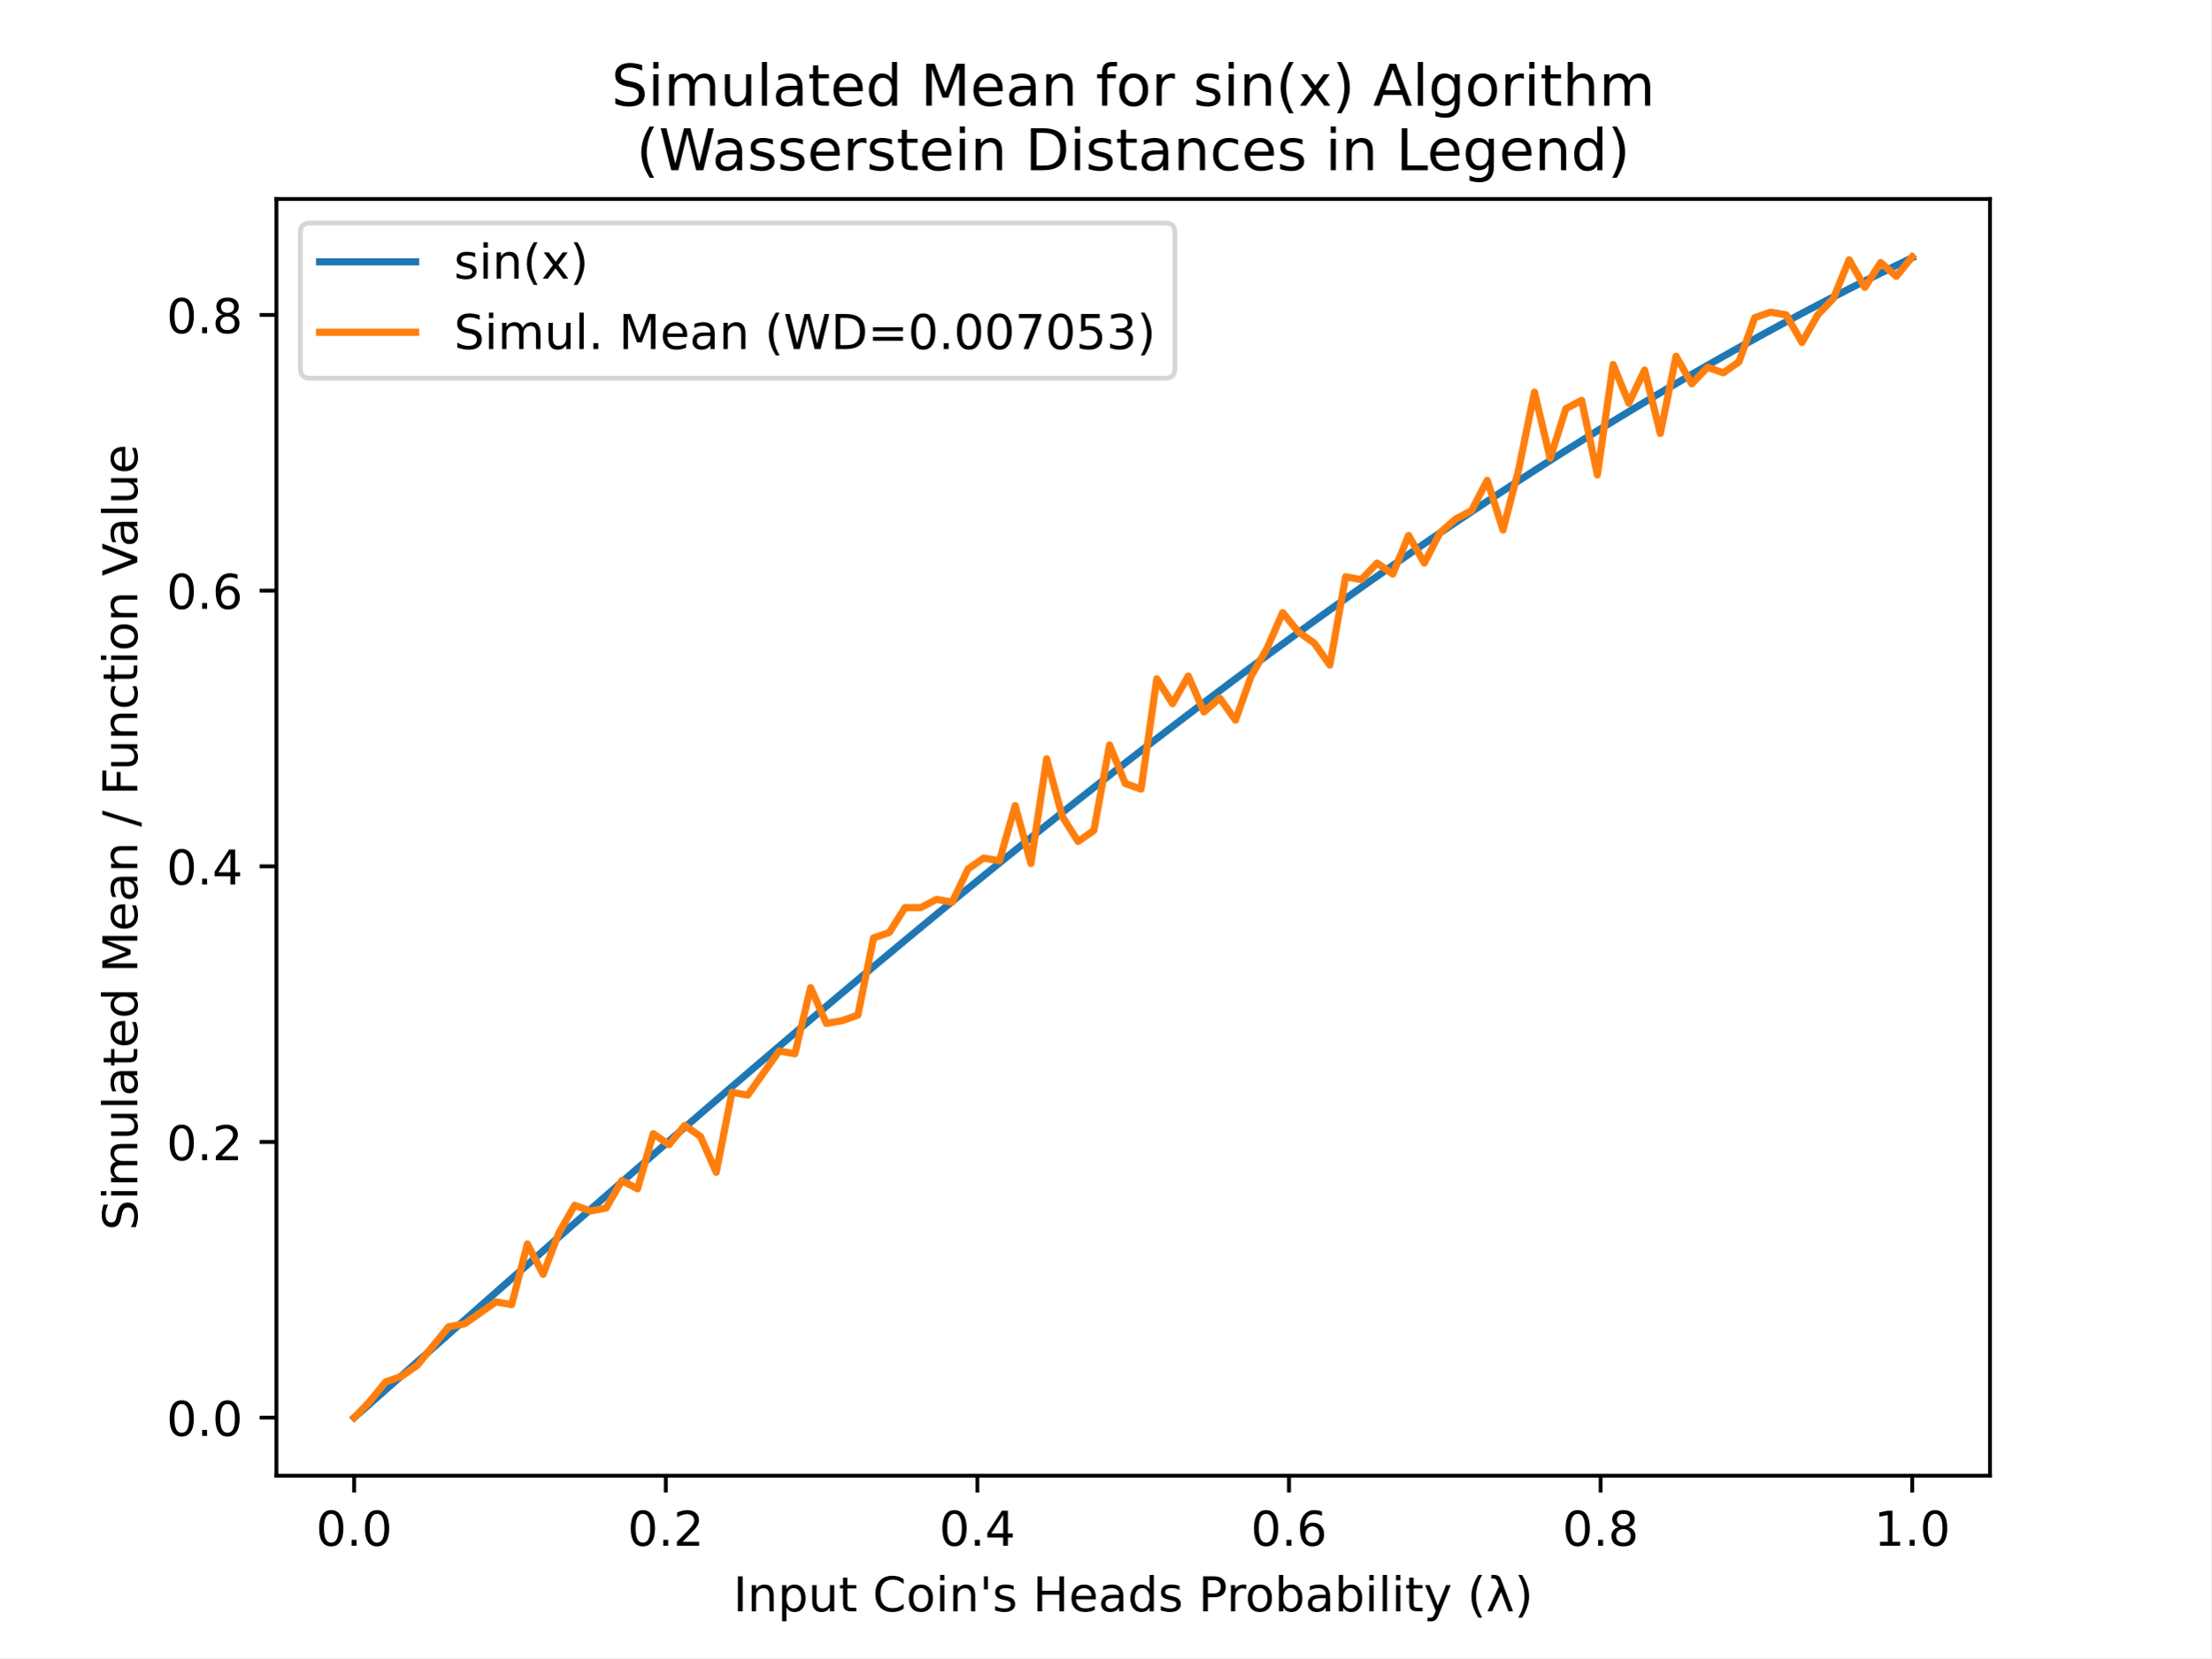
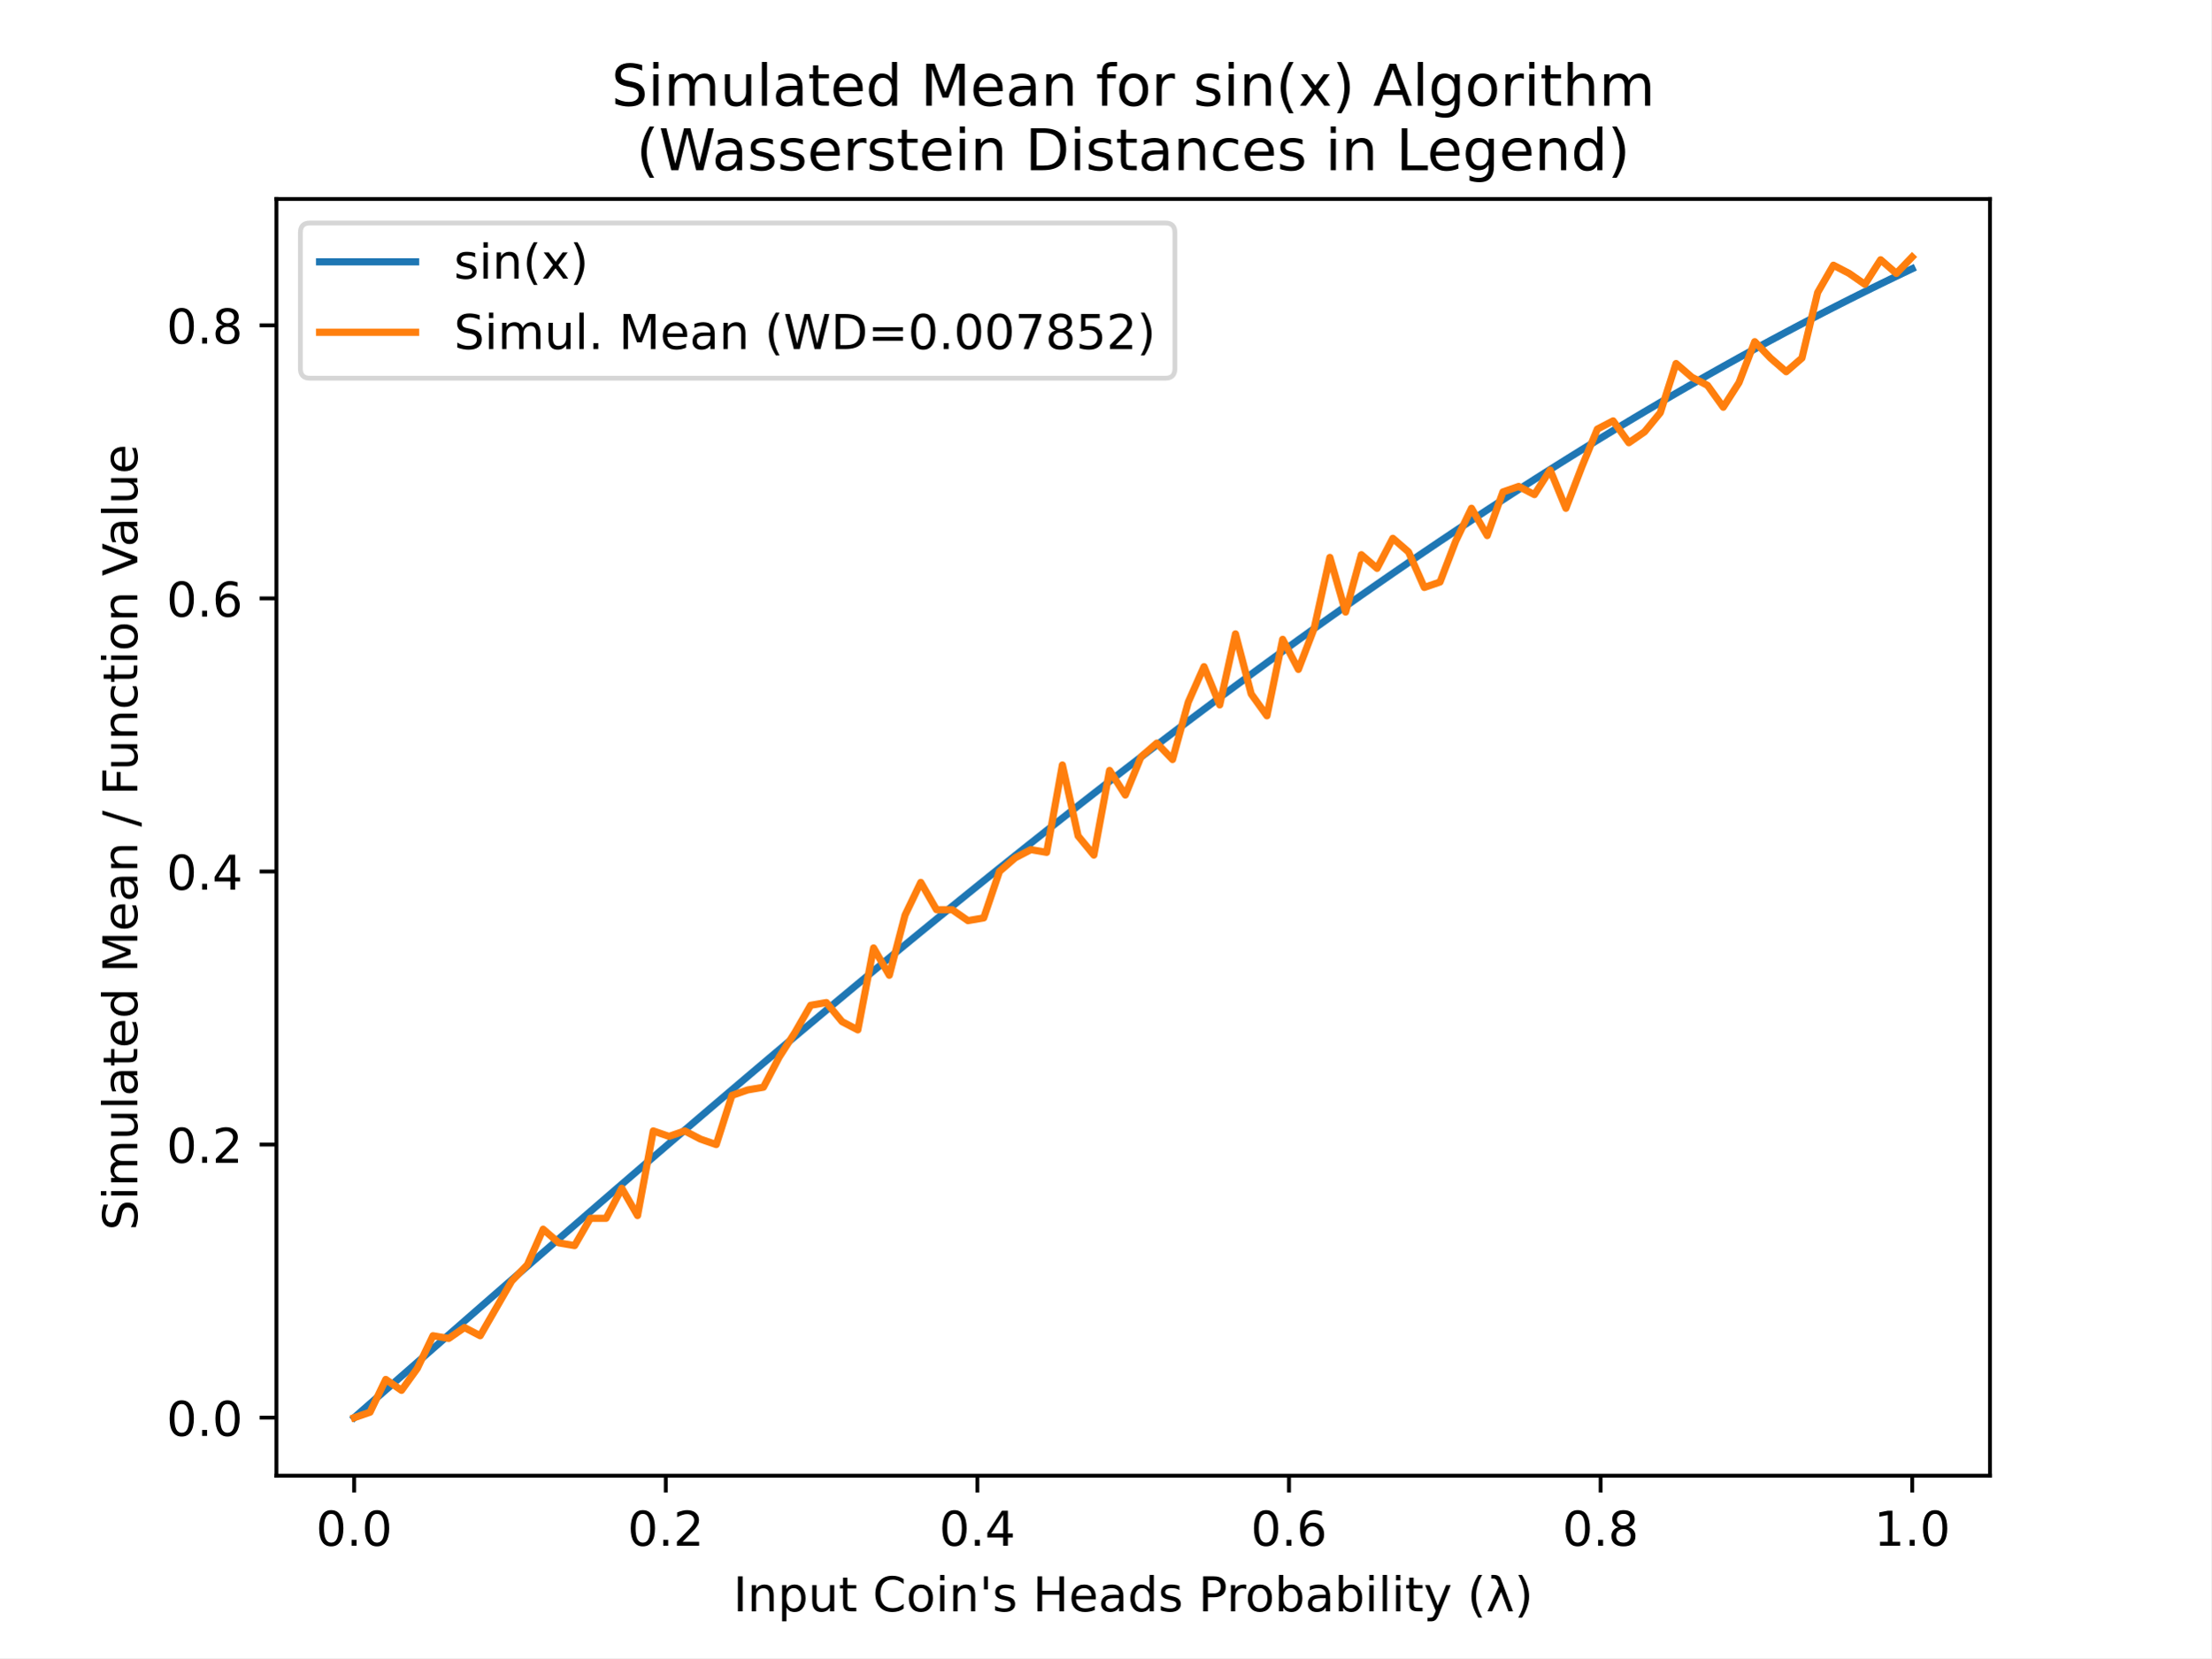
<svg xmlns="http://www.w3.org/2000/svg" xmlns:xlink="http://www.w3.org/1999/xlink" height="345.6pt" version="1.1" viewBox="0 0 460.8 345.6" width="460.8pt">
  <defs>
    <style type="text/css">
*{stroke-linecap:butt;stroke-linejoin:round;}
  </style>
  </defs>
  <g id="figure_1">
    <g id="patch_1">
      <path d="M 0 345.6  L 460.8 345.6  L 460.8 0  L 0 0  z " style="fill:#ffffff;" />
    </g>
    <g id="axes_1">
      <g id="patch_2">
        <path d="M 57.6 307.584  L 414.72 307.584  L 414.72 41.472  L 57.6 41.472  z " style="fill:#ffffff;" />
      </g>
      <g id="matplotlib.axis_1">
        <g id="xtick_1">
          <g id="line2d_1">
            <defs>
-               <path d="M 0 0  L 0 3.5  " id="mbf00536d65" style="stroke:#000000;stroke-width:0.8;" />
+               <path d="M 0 0  L 0 3.5  " id="m39aacca548" style="stroke:#000000;stroke-width:0.8;" />
            </defs>
            <g>
-               <use style="stroke:#000000;stroke-width:0.8;" x="73.8" xlink:href="#mbf00536d65" y="307.584" />
+               <use style="stroke:#000000;stroke-width:0.8;" x="73.8" xlink:href="#m39aacca548" y="307.584" />
            </g>
          </g>
          <g id="text_1">
            <text style="font-family:DejaVu Sans;font-size:10px;font-style:normal;font-weight:normal;text-anchor:middle;" transform="rotate(-0, 73.80026, 322.1824)" x="73.8" y="322.182">0.0</text>
          </g>
        </g>
        <g id="xtick_2">
          <g id="line2d_2">
            <g>
-               <use style="stroke:#000000;stroke-width:0.8;" x="138.744" xlink:href="#mbf00536d65" y="307.584" />
+               <use style="stroke:#000000;stroke-width:0.8;" x="138.744" xlink:href="#m39aacca548" y="307.584" />
            </g>
          </g>
          <g id="text_2">
            <text style="font-family:DejaVu Sans;font-size:10px;font-style:normal;font-weight:normal;text-anchor:middle;" transform="rotate(-0, 138.7442, 322.1824)" x="138.744" y="322.182">0.2</text>
          </g>
        </g>
        <g id="xtick_3">
          <g id="line2d_3">
            <g>
-               <use style="stroke:#000000;stroke-width:0.8;" x="203.688" xlink:href="#mbf00536d65" y="307.584" />
+               <use style="stroke:#000000;stroke-width:0.8;" x="203.688" xlink:href="#m39aacca548" y="307.584" />
            </g>
          </g>
          <g id="text_3">
            <text style="font-family:DejaVu Sans;font-size:10px;font-style:normal;font-weight:normal;text-anchor:middle;" transform="rotate(-0, 203.6881, 322.1824)" x="203.688" y="322.182">0.4</text>
          </g>
        </g>
        <g id="xtick_4">
          <g id="line2d_4">
            <g>
-               <use style="stroke:#000000;stroke-width:0.8;" x="268.632" xlink:href="#mbf00536d65" y="307.584" />
+               <use style="stroke:#000000;stroke-width:0.8;" x="268.632" xlink:href="#m39aacca548" y="307.584" />
            </g>
          </g>
          <g id="text_4">
            <text style="font-family:DejaVu Sans;font-size:10px;font-style:normal;font-weight:normal;text-anchor:middle;" transform="rotate(-0, 268.6319, 322.1824)" x="268.632" y="322.182">0.6</text>
          </g>
        </g>
        <g id="xtick_5">
          <g id="line2d_5">
            <g>
-               <use style="stroke:#000000;stroke-width:0.8;" x="333.576" xlink:href="#mbf00536d65" y="307.584" />
+               <use style="stroke:#000000;stroke-width:0.8;" x="333.576" xlink:href="#m39aacca548" y="307.584" />
            </g>
          </g>
          <g id="text_5">
            <text style="font-family:DejaVu Sans;font-size:10px;font-style:normal;font-weight:normal;text-anchor:middle;" transform="rotate(-0, 333.5758, 322.1824)" x="333.576" y="322.182">0.8</text>
          </g>
        </g>
        <g id="xtick_6">
          <g id="line2d_6">
            <g>
-               <use style="stroke:#000000;stroke-width:0.8;" x="398.52" xlink:href="#mbf00536d65" y="307.584" />
+               <use style="stroke:#000000;stroke-width:0.8;" x="398.52" xlink:href="#m39aacca548" y="307.584" />
            </g>
          </g>
          <g id="text_6">
            <text style="font-family:DejaVu Sans;font-size:10px;font-style:normal;font-weight:normal;text-anchor:middle;" transform="rotate(-0, 398.5197, 322.1824)" x="398.52" y="322.182">1.0</text>
          </g>
        </g>
        <g id="text_7">
          <text style="font-family:DejaVu Sans;font-size:10px;font-style:normal;font-weight:normal;text-anchor:middle;" transform="rotate(-0, 236.16, 335.8606)" x="236.16" y="335.861">Input Coin's Heads Probability (λ)</text>
        </g>
      </g>
      <g id="matplotlib.axis_2">
        <g id="ytick_1">
          <g id="line2d_7">
            <defs>
-               <path d="M 0 0  L -3.5 0  " id="m576ee1d91e" style="stroke:#000000;stroke-width:0.8;" />
+               <path d="M 0 0  L -3.5 0  " id="m3e6b730ee4" style="stroke:#000000;stroke-width:0.8;" />
            </defs>
            <g>
-               <use style="stroke:#000000;stroke-width:0.8;" x="57.6" xlink:href="#m576ee1d91e" y="295.488" />
+               <use style="stroke:#000000;stroke-width:0.8;" x="57.6" xlink:href="#m3e6b730ee4" y="295.488" />
            </g>
          </g>
          <g id="text_8">
            <text style="font-family:DejaVu Sans;font-size:10px;font-style:normal;font-weight:normal;text-anchor:end;" transform="rotate(-0, 50.6, 299.2872)" x="50.6" y="299.287">0.0</text>
          </g>
        </g>
        <g id="ytick_2">
          <g id="line2d_8">
            <g>
-               <use style="stroke:#000000;stroke-width:0.8;" x="57.6" xlink:href="#m576ee1d91e" y="238.025" />
+               <use style="stroke:#000000;stroke-width:0.8;" x="57.6" xlink:href="#m3e6b730ee4" y="238.566" />
            </g>
          </g>
          <g id="text_9">
-             <text style="font-family:DejaVu Sans;font-size:10px;font-style:normal;font-weight:normal;text-anchor:end;" transform="rotate(-0, 50.6, 241.824)" x="50.6" y="241.824">0.2</text>
+             <text style="font-family:DejaVu Sans;font-size:10px;font-style:normal;font-weight:normal;text-anchor:end;" transform="rotate(-0, 50.6, 242.3649)" x="50.6" y="242.365">0.2</text>
          </g>
        </g>
        <g id="ytick_3">
          <g id="line2d_9">
            <g>
-               <use style="stroke:#000000;stroke-width:0.8;" x="57.6" xlink:href="#m576ee1d91e" y="180.562" />
+               <use style="stroke:#000000;stroke-width:0.8;" x="57.6" xlink:href="#m3e6b730ee4" y="181.643" />
            </g>
          </g>
          <g id="text_10">
-             <text style="font-family:DejaVu Sans;font-size:10px;font-style:normal;font-weight:normal;text-anchor:end;" transform="rotate(-0, 50.6, 184.3609)" x="50.6" y="184.361">0.4</text>
+             <text style="font-family:DejaVu Sans;font-size:10px;font-style:normal;font-weight:normal;text-anchor:end;" transform="rotate(-0, 50.6, 185.4425)" x="50.6" y="185.443">0.4</text>
          </g>
        </g>
        <g id="ytick_4">
          <g id="line2d_10">
            <g>
-               <use style="stroke:#000000;stroke-width:0.8;" x="57.6" xlink:href="#m576ee1d91e" y="123.098" />
+               <use style="stroke:#000000;stroke-width:0.8;" x="57.6" xlink:href="#m3e6b730ee4" y="124.721" />
            </g>
          </g>
          <g id="text_11">
-             <text style="font-family:DejaVu Sans;font-size:10px;font-style:normal;font-weight:normal;text-anchor:end;" transform="rotate(-0, 50.6, 126.8977)" x="50.6" y="126.898">0.6</text>
+             <text style="font-family:DejaVu Sans;font-size:10px;font-style:normal;font-weight:normal;text-anchor:end;" transform="rotate(-0, 50.6, 128.5202)" x="50.6" y="128.52">0.6</text>
          </g>
        </g>
        <g id="ytick_5">
          <g id="line2d_11">
            <g>
-               <use style="stroke:#000000;stroke-width:0.8;" x="57.6" xlink:href="#m576ee1d91e" y="65.635" />
+               <use style="stroke:#000000;stroke-width:0.8;" x="57.6" xlink:href="#m3e6b730ee4" y="67.799" />
            </g>
          </g>
          <g id="text_12">
-             <text style="font-family:DejaVu Sans;font-size:10px;font-style:normal;font-weight:normal;text-anchor:end;" transform="rotate(-0, 50.6, 69.43449)" x="50.6" y="69.434">0.8</text>
+             <text style="font-family:DejaVu Sans;font-size:10px;font-style:normal;font-weight:normal;text-anchor:end;" transform="rotate(-0, 50.6, 71.59781)" x="50.6" y="71.598">0.8</text>
          </g>
        </g>
        <g id="text_13">
          <text style="font-family:DejaVu Sans;font-size:10px;font-style:normal;font-weight:normal;text-anchor:middle;" transform="rotate(-90, 28.61719, 174.528)" x="28.617" y="174.528">Simulated Mean / Function Value</text>
        </g>
      </g>
      <g id="line2d_12">
-         <path clip-path="url(#pabe45ca445)" d="M 73.833 295.459  L 77.112 292.558  L 80.391 289.656  L 83.671 286.756  L 86.95 283.856  L 90.229 280.957  L 93.509 278.06  L 96.788 275.165  L 100.067 272.272  L 103.347 269.381  L 106.626 266.493  L 109.905 263.607  L 113.185 260.725  L 116.464 257.847  L 119.743 254.972  L 123.023 252.102  L 126.302 249.236  L 129.581 246.374  L 132.861 243.518  L 136.14 240.667  L 139.42 237.822  L 142.699 234.982  L 145.978 232.149  L 149.258 229.322  L 152.537 226.502  L 155.816 223.688  L 159.096 220.883  L 162.375 218.084  L 165.654 215.294  L 168.934 212.512  L 172.213 209.738  L 175.492 206.973  L 178.772 204.217  L 182.051 201.471  L 185.33 198.734  L 188.61 196.007  L 191.889 193.29  L 195.168 190.583  L 198.448 187.887  L 201.727 185.202  L 205.006 182.529  L 208.286 179.866  L 211.565 177.216  L 214.844 174.578  L 218.124 171.952  L 221.403 169.338  L 224.682 166.738  L 227.962 164.151  L 231.241 161.577  L 234.52 159.016  L 237.8 156.47  L 241.079 153.938  L 244.358 151.42  L 247.638 148.917  L 250.917 146.429  L 254.196 143.956  L 257.476 141.498  L 260.755 139.057  L 264.034 136.631  L 267.314 134.221  L 270.593 131.828  L 273.872 129.452  L 277.152 127.092  L 280.431 124.75  L 283.71 122.425  L 286.99 120.117  L 290.269 117.828  L 293.548 115.557  L 296.828 113.304  L 300.107 111.069  L 303.386 108.854  L 306.666 106.657  L 309.945 104.48  L 313.224 102.322  L 316.504 100.184  L 319.783 98.066  L 323.062 95.968  L 326.342 93.89  L 329.621 91.833  L 332.9 89.797  L 336.18 87.782  L 339.459 85.787  L 342.739 83.815  L 346.018 81.863  L 349.297 79.934  L 352.577 78.027  L 355.856 76.141  L 359.135 74.278  L 362.415 72.438  L 365.694 70.621  L 368.973 68.826  L 372.253 67.054  L 375.532 65.306  L 378.811 63.581  L 382.091 61.88  L 385.37 60.203  L 388.649 58.55  L 391.929 56.921  L 395.208 55.316  L 398.487 53.736  " style="fill:none;stroke:#1f77b4;stroke-linecap:square;stroke-width:1.5;" />
+         <path clip-path="url(#p746eef35a2)" d="M 73.833 295.46  L 77.112 292.585  L 80.391 289.711  L 83.671 286.838  L 86.95 283.966  L 90.229 281.094  L 93.509 278.224  L 96.788 275.356  L 100.067 272.49  L 103.347 269.627  L 106.626 266.766  L 109.905 263.908  L 113.185 261.053  L 116.464 258.201  L 119.743 255.354  L 123.023 252.51  L 126.302 249.671  L 129.581 246.837  L 132.861 244.007  L 136.14 241.183  L 139.42 238.364  L 142.699 235.552  L 145.978 232.745  L 149.258 229.944  L 152.537 227.151  L 155.816 224.364  L 159.096 221.585  L 162.375 218.813  L 165.654 216.049  L 168.934 213.293  L 172.213 210.545  L 175.492 207.806  L 178.772 205.076  L 182.051 202.356  L 185.33 199.644  L 188.61 196.943  L 191.889 194.251  L 195.168 191.57  L 198.448 188.9  L 201.727 186.24  L 205.006 183.592  L 208.286 180.955  L 211.565 178.329  L 214.844 175.716  L 218.124 173.115  L 221.403 170.526  L 224.682 167.95  L 227.962 165.387  L 231.241 162.837  L 234.52 160.301  L 237.8 157.778  L 241.079 155.27  L 244.358 152.776  L 247.638 150.296  L 250.917 147.832  L 254.196 145.382  L 257.476 142.948  L 260.755 140.529  L 264.034 138.126  L 267.314 135.739  L 270.593 133.368  L 273.872 131.014  L 277.152 128.677  L 280.431 126.357  L 283.71 124.054  L 286.99 121.768  L 290.269 119.5  L 293.548 117.25  L 296.828 115.018  L 300.107 112.805  L 303.386 110.61  L 306.666 108.435  L 309.945 106.278  L 313.224 104.14  L 316.504 102.022  L 319.783 99.924  L 323.062 97.846  L 326.342 95.788  L 329.621 93.75  L 332.9 91.733  L 336.18 89.736  L 339.459 87.761  L 342.739 85.807  L 346.018 83.874  L 349.297 81.963  L 352.577 80.073  L 355.856 78.206  L 359.135 76.36  L 362.415 74.537  L 365.694 72.737  L 368.973 70.959  L 372.253 69.204  L 375.532 67.473  L 378.811 65.764  L 382.091 64.079  L 385.37 62.417  L 388.649 60.78  L 391.929 59.166  L 395.208 57.576  L 398.487 56.011  " style="fill:none;stroke:#1f77b4;stroke-linecap:square;stroke-width:1.5;" />
      </g>
      <g id="line2d_13">
-         <path clip-path="url(#pabe45ca445)" d="M 73.833 295.488  L 77.112 292.04  L 80.391 288.018  L 83.671 286.869  L 86.95 284.57  L 90.229 280.548  L 93.509 276.525  L 96.788 275.951  L 100.067 273.652  L 103.347 271.353  L 106.626 271.928  L 109.905 259.286  L 113.185 265.607  L 116.464 256.988  L 119.743 251.241  L 123.023 252.391  L 126.302 251.816  L 129.581 246.07  L 132.861 247.794  L 136.14 236.301  L 139.42 238.599  L 142.699 234.577  L 145.978 236.876  L 149.258 244.346  L 152.537 227.681  L 155.816 228.256  L 159.096 223.659  L 162.375 219.062  L 165.654 219.637  L 168.934 205.845  L 172.213 213.316  L 175.492 212.741  L 178.772 211.592  L 182.051 195.502  L 185.33 194.353  L 188.61 189.181  L 191.889 189.181  L 195.168 187.457  L 198.448 188.032  L 201.727 181.136  L 205.006 178.838  L 208.286 179.412  L 211.565 167.92  L 214.844 179.987  L 218.124 158.151  L 221.403 170.218  L 224.682 175.39  L 227.962 173.091  L 231.241 155.278  L 234.52 163.323  L 237.8 164.472  L 241.079 141.487  L 244.358 146.658  L 247.638 140.912  L 250.917 148.382  L 254.196 145.509  L 257.476 150.106  L 260.755 140.912  L 264.034 135.166  L 267.314 127.696  L 270.593 131.718  L 273.872 134.016  L 277.152 138.614  L 280.431 120.225  L 283.71 120.8  L 286.99 117.352  L 290.269 119.651  L 293.548 111.606  L 296.828 117.352  L 300.107 111.031  L 303.386 108.158  L 306.666 106.434  L 309.945 100.113  L 313.224 110.457  L 316.504 97.815  L 319.783 81.725  L 323.062 95.516  L 326.342 85.173  L 329.621 83.449  L 332.9 98.964  L 336.18 75.979  L 339.459 84.023  L 342.739 77.128  L 346.018 90.344  L 349.297 74.255  L 352.577 80.001  L 355.856 76.553  L 359.135 77.703  L 362.415 75.404  L 365.694 66.21  L 368.973 65.061  L 372.253 65.635  L 375.532 71.382  L 378.811 65.635  L 382.091 62.187  L 385.37 54.143  L 388.649 59.889  L 391.929 54.717  L 395.208 57.59  L 398.487 53.568  " style="fill:none;stroke:#ff7f0e;stroke-linecap:square;stroke-width:1.5;" />
+         <path clip-path="url(#p746eef35a2)" d="M 73.833 295.488  L 77.112 294.35  L 80.391 287.519  L 83.671 289.796  L 86.95 285.242  L 90.229 278.411  L 93.509 278.981  L 96.788 276.704  L 100.067 278.411  L 103.347 272.719  L 106.626 267.027  L 109.905 263.611  L 113.185 256.212  L 116.464 259.058  L 119.743 259.627  L 123.023 253.935  L 126.302 253.935  L 129.581 247.673  L 132.861 253.365  L 136.14 235.72  L 139.42 236.858  L 142.699 235.72  L 145.978 237.427  L 149.258 238.566  L 152.537 228.32  L 155.816 227.181  L 159.096 226.612  L 162.375 220.35  L 165.654 215.227  L 168.934 209.535  L 172.213 208.966  L 175.492 212.951  L 178.772 214.658  L 182.051 197.582  L 185.33 203.274  L 188.61 190.751  L 191.889 183.92  L 195.168 189.612  L 198.448 189.612  L 201.727 191.889  L 205.006 191.32  L 208.286 181.643  L 211.565 178.797  L 214.844 177.09  L 218.124 177.659  L 221.403 159.444  L 224.682 174.243  L 227.962 178.228  L 231.241 160.582  L 234.52 165.705  L 237.8 157.736  L 241.079 154.89  L 244.358 158.305  L 247.638 146.351  L 250.917 138.952  L 254.196 146.921  L 257.476 132.121  L 260.755 144.644  L 264.034 149.198  L 267.314 133.259  L 270.593 139.521  L 273.872 130.982  L 277.152 116.183  L 280.431 127.567  L 283.71 115.613  L 286.99 118.459  L 290.269 112.198  L 293.548 115.044  L 296.828 122.444  L 300.107 121.306  L 303.386 112.767  L 306.666 105.937  L 309.945 111.629  L 313.224 102.521  L 316.504 101.383  L 319.783 103.09  L 323.062 97.967  L 326.342 105.937  L 329.621 97.398  L 332.9 89.429  L 336.18 87.721  L 339.459 92.275  L 342.739 89.998  L 346.018 86.014  L 349.297 75.768  L 352.577 78.614  L 355.856 80.322  L 359.135 84.875  L 362.415 79.752  L 365.694 71.214  L 368.973 74.629  L 372.253 77.475  L 375.532 74.629  L 378.811 60.968  L 382.091 55.276  L 385.37 56.983  L 388.649 59.26  L 391.929 54.137  L 395.208 56.983  L 398.487 53.568  " style="fill:none;stroke:#ff7f0e;stroke-linecap:square;stroke-width:1.5;" />
      </g>
      <g id="patch_3">
        <path d="M 57.6 307.584  L 57.6 41.472  " style="fill:none;stroke:#000000;stroke-linecap:square;stroke-linejoin:miter;stroke-width:0.8;" />
      </g>
      <g id="patch_4">
        <path d="M 414.72 307.584  L 414.72 41.472  " style="fill:none;stroke:#000000;stroke-linecap:square;stroke-linejoin:miter;stroke-width:0.8;" />
      </g>
      <g id="patch_5">
        <path d="M 57.6 307.584  L 414.72 307.584  " style="fill:none;stroke:#000000;stroke-linecap:square;stroke-linejoin:miter;stroke-width:0.8;" />
      </g>
      <g id="patch_6">
        <path d="M 57.6 41.472  L 414.72 41.472  " style="fill:none;stroke:#000000;stroke-linecap:square;stroke-linejoin:miter;stroke-width:0.8;" />
      </g>
      <g id="text_14">
        <text style="font-family:DejaVu Sans;font-size:12px;font-style:normal;font-weight:normal;" transform="translate(127.4025 22.03462)">Simulated Mean for sin(x) Algorithm</text>
        <text style="font-family:DejaVu Sans;font-size:12px;font-style:normal;font-weight:normal;" transform="translate(132.6094 35.472)">(Wasserstein Distances in Legend)</text>
      </g>
      <g id="legend_1">
        <g id="patch_7">
          <path d="M 64.6 78.828  L 242.85 78.828  Q 244.85 78.828 244.85 76.828  L 244.85 48.472  Q 244.85 46.472 242.85 46.472  L 64.6 46.472  Q 62.6 46.472 62.6 48.472  L 62.6 76.828  Q 62.6 78.828 64.6 78.828  z " style="fill:#ffffff;opacity:0.8;stroke:#cccccc;stroke-linejoin:miter;" />
        </g>
        <g id="line2d_14">
          <path d="M 66.6 54.57  L 86.6 54.57  " style="fill:none;stroke:#1f77b4;stroke-linecap:square;stroke-width:1.5;" />
        </g>
        <g id="line2d_15" />
        <g id="text_15">
          <text style="font-family:DejaVu Sans;font-size:10px;font-style:normal;font-weight:normal;text-anchor:start;" transform="rotate(-0, 94.6, 58.07044)" x="94.6" y="58.07">sin(x)</text>
        </g>
        <g id="line2d_16">
          <path d="M 66.6 69.249  L 86.6 69.249  " style="fill:none;stroke:#ff7f0e;stroke-linecap:square;stroke-width:1.5;" />
        </g>
        <g id="line2d_17" />
        <g id="text_16">
-           <text style="font-family:DejaVu Sans;font-size:10px;font-style:normal;font-weight:normal;text-anchor:start;" transform="rotate(-0, 94.6, 72.74856)" x="94.6" y="72.749">Simul. Mean (WD=0.007053)</text>
+           <text style="font-family:DejaVu Sans;font-size:10px;font-style:normal;font-weight:normal;text-anchor:start;" transform="rotate(-0, 94.6, 72.74856)" x="94.6" y="72.749">Simul. Mean (WD=0.007852)</text>
        </g>
      </g>
    </g>
  </g>
  <defs>
-     <clipPath id="pabe45ca445">
+     <clipPath id="p746eef35a2">
      <rect height="266.112" width="357.12" x="57.6" y="41.472" />
    </clipPath>
  </defs>
</svg>
